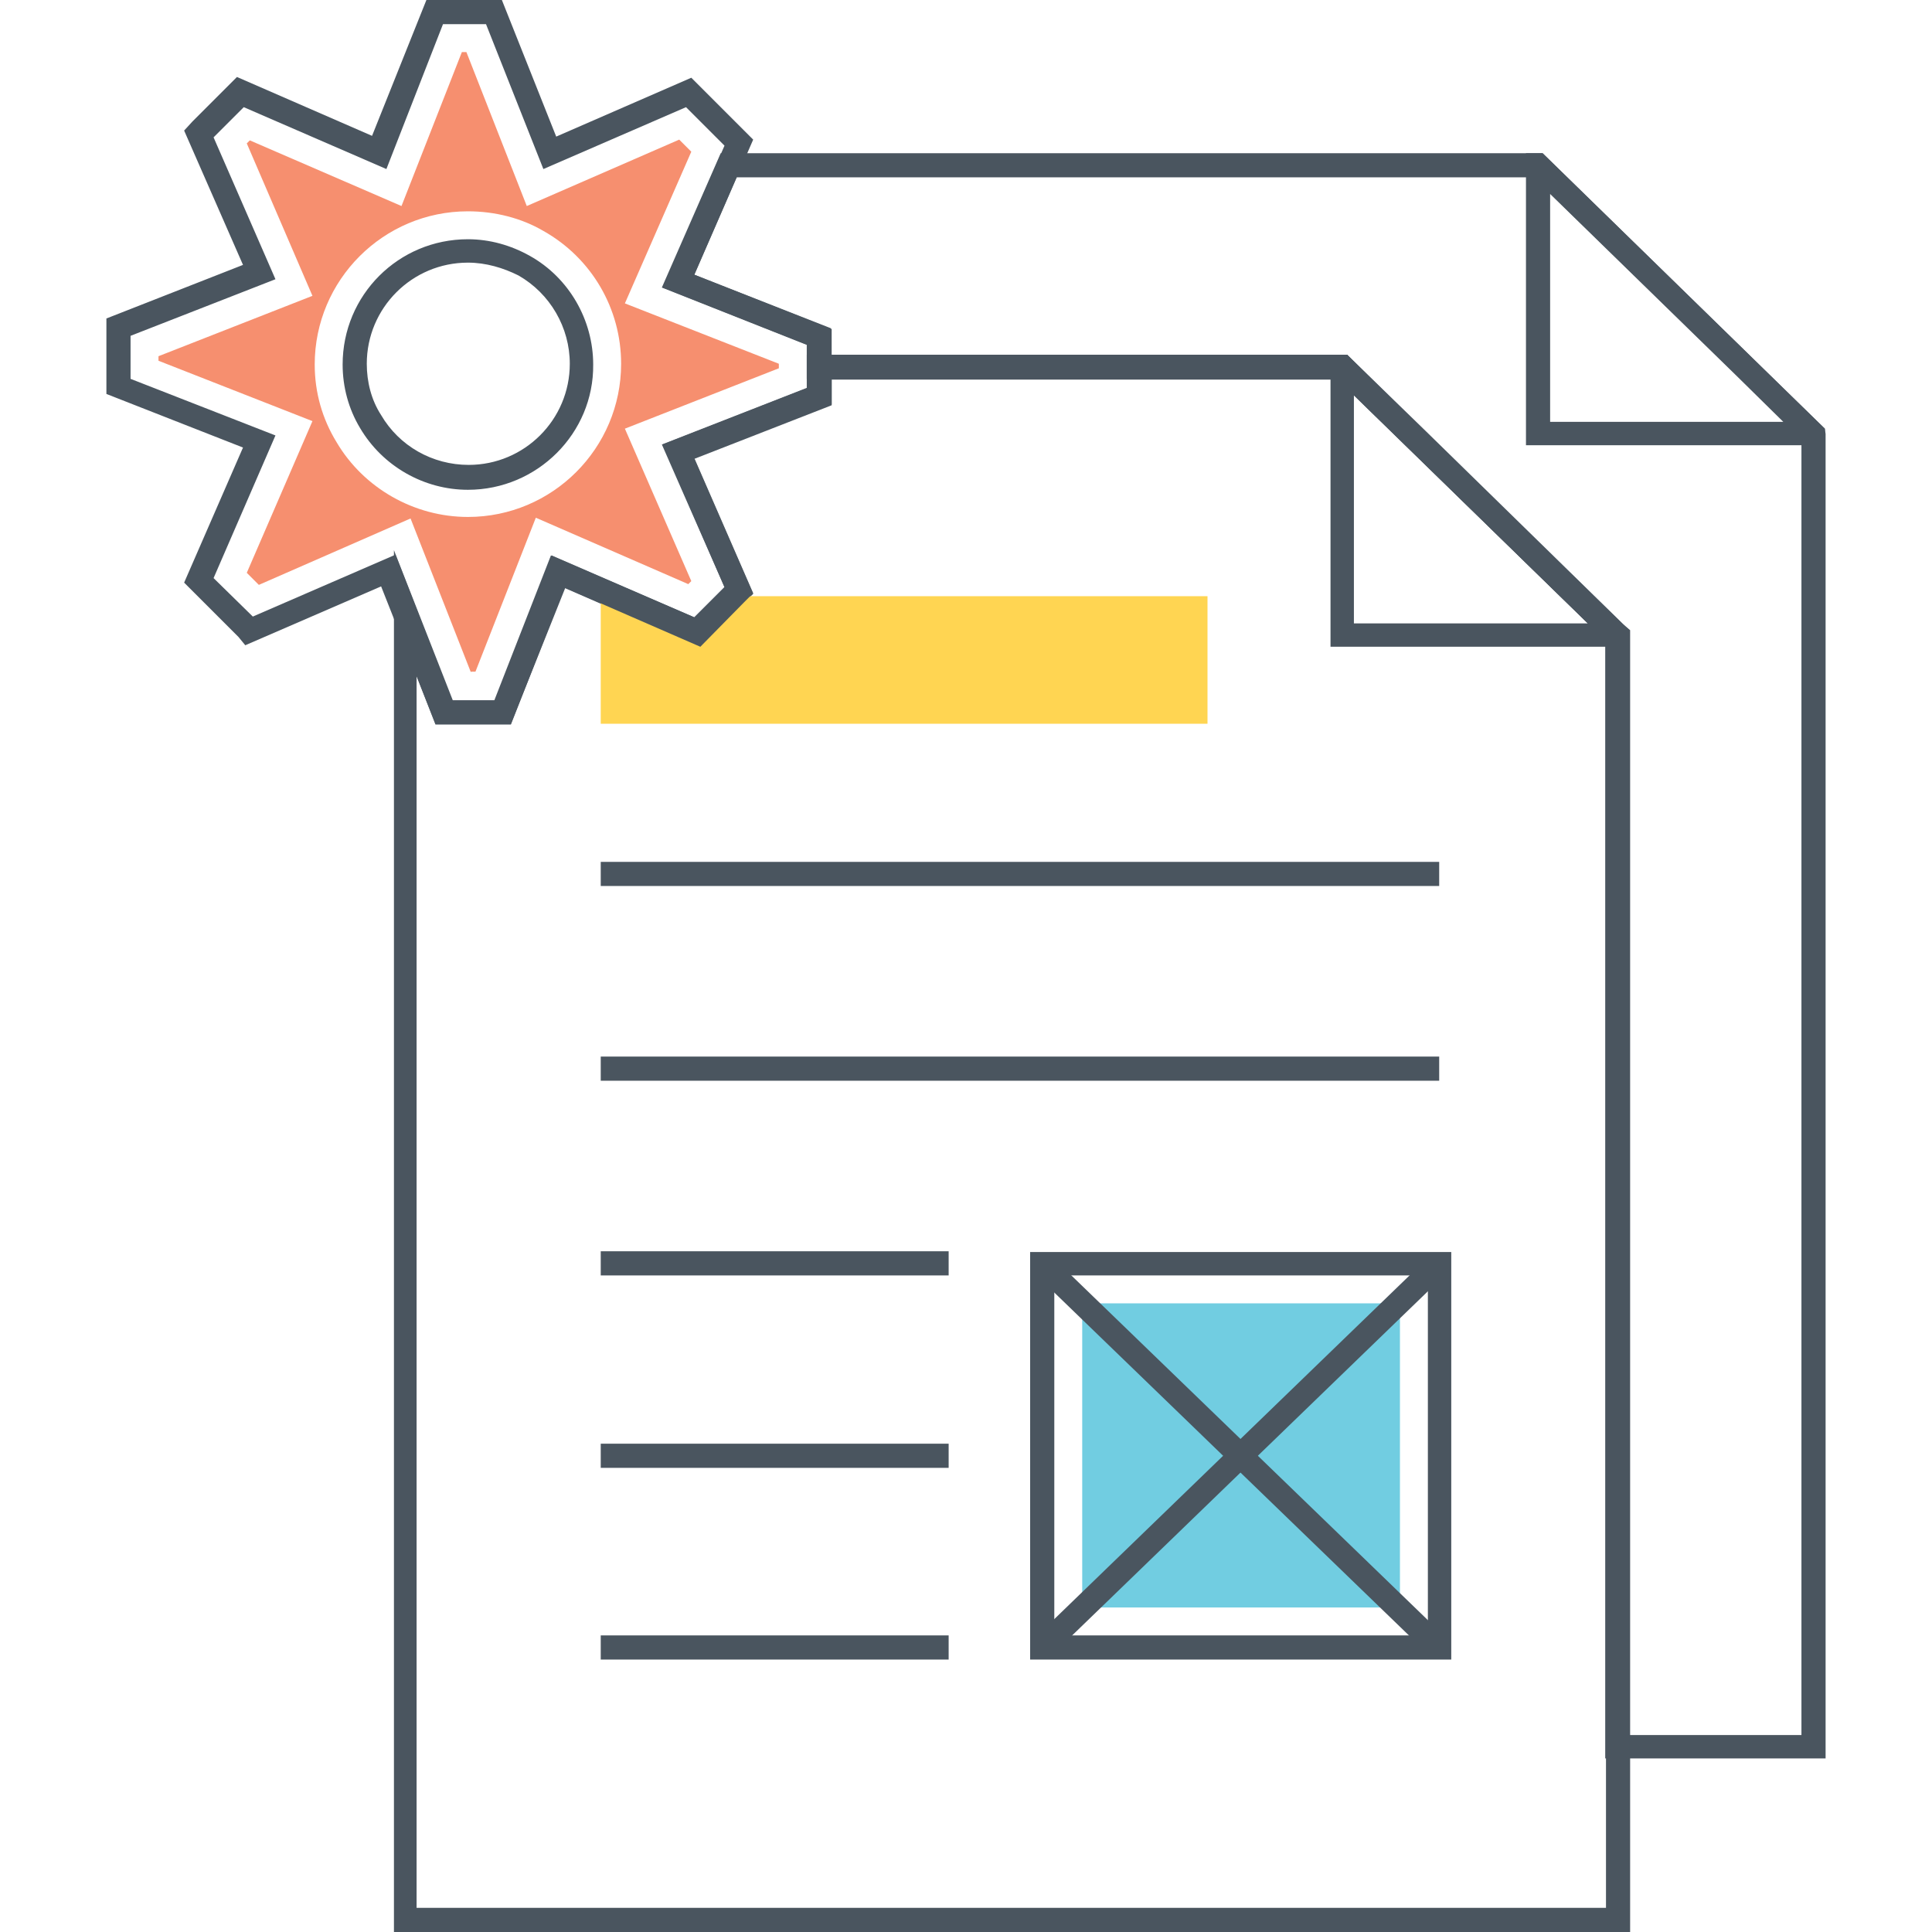
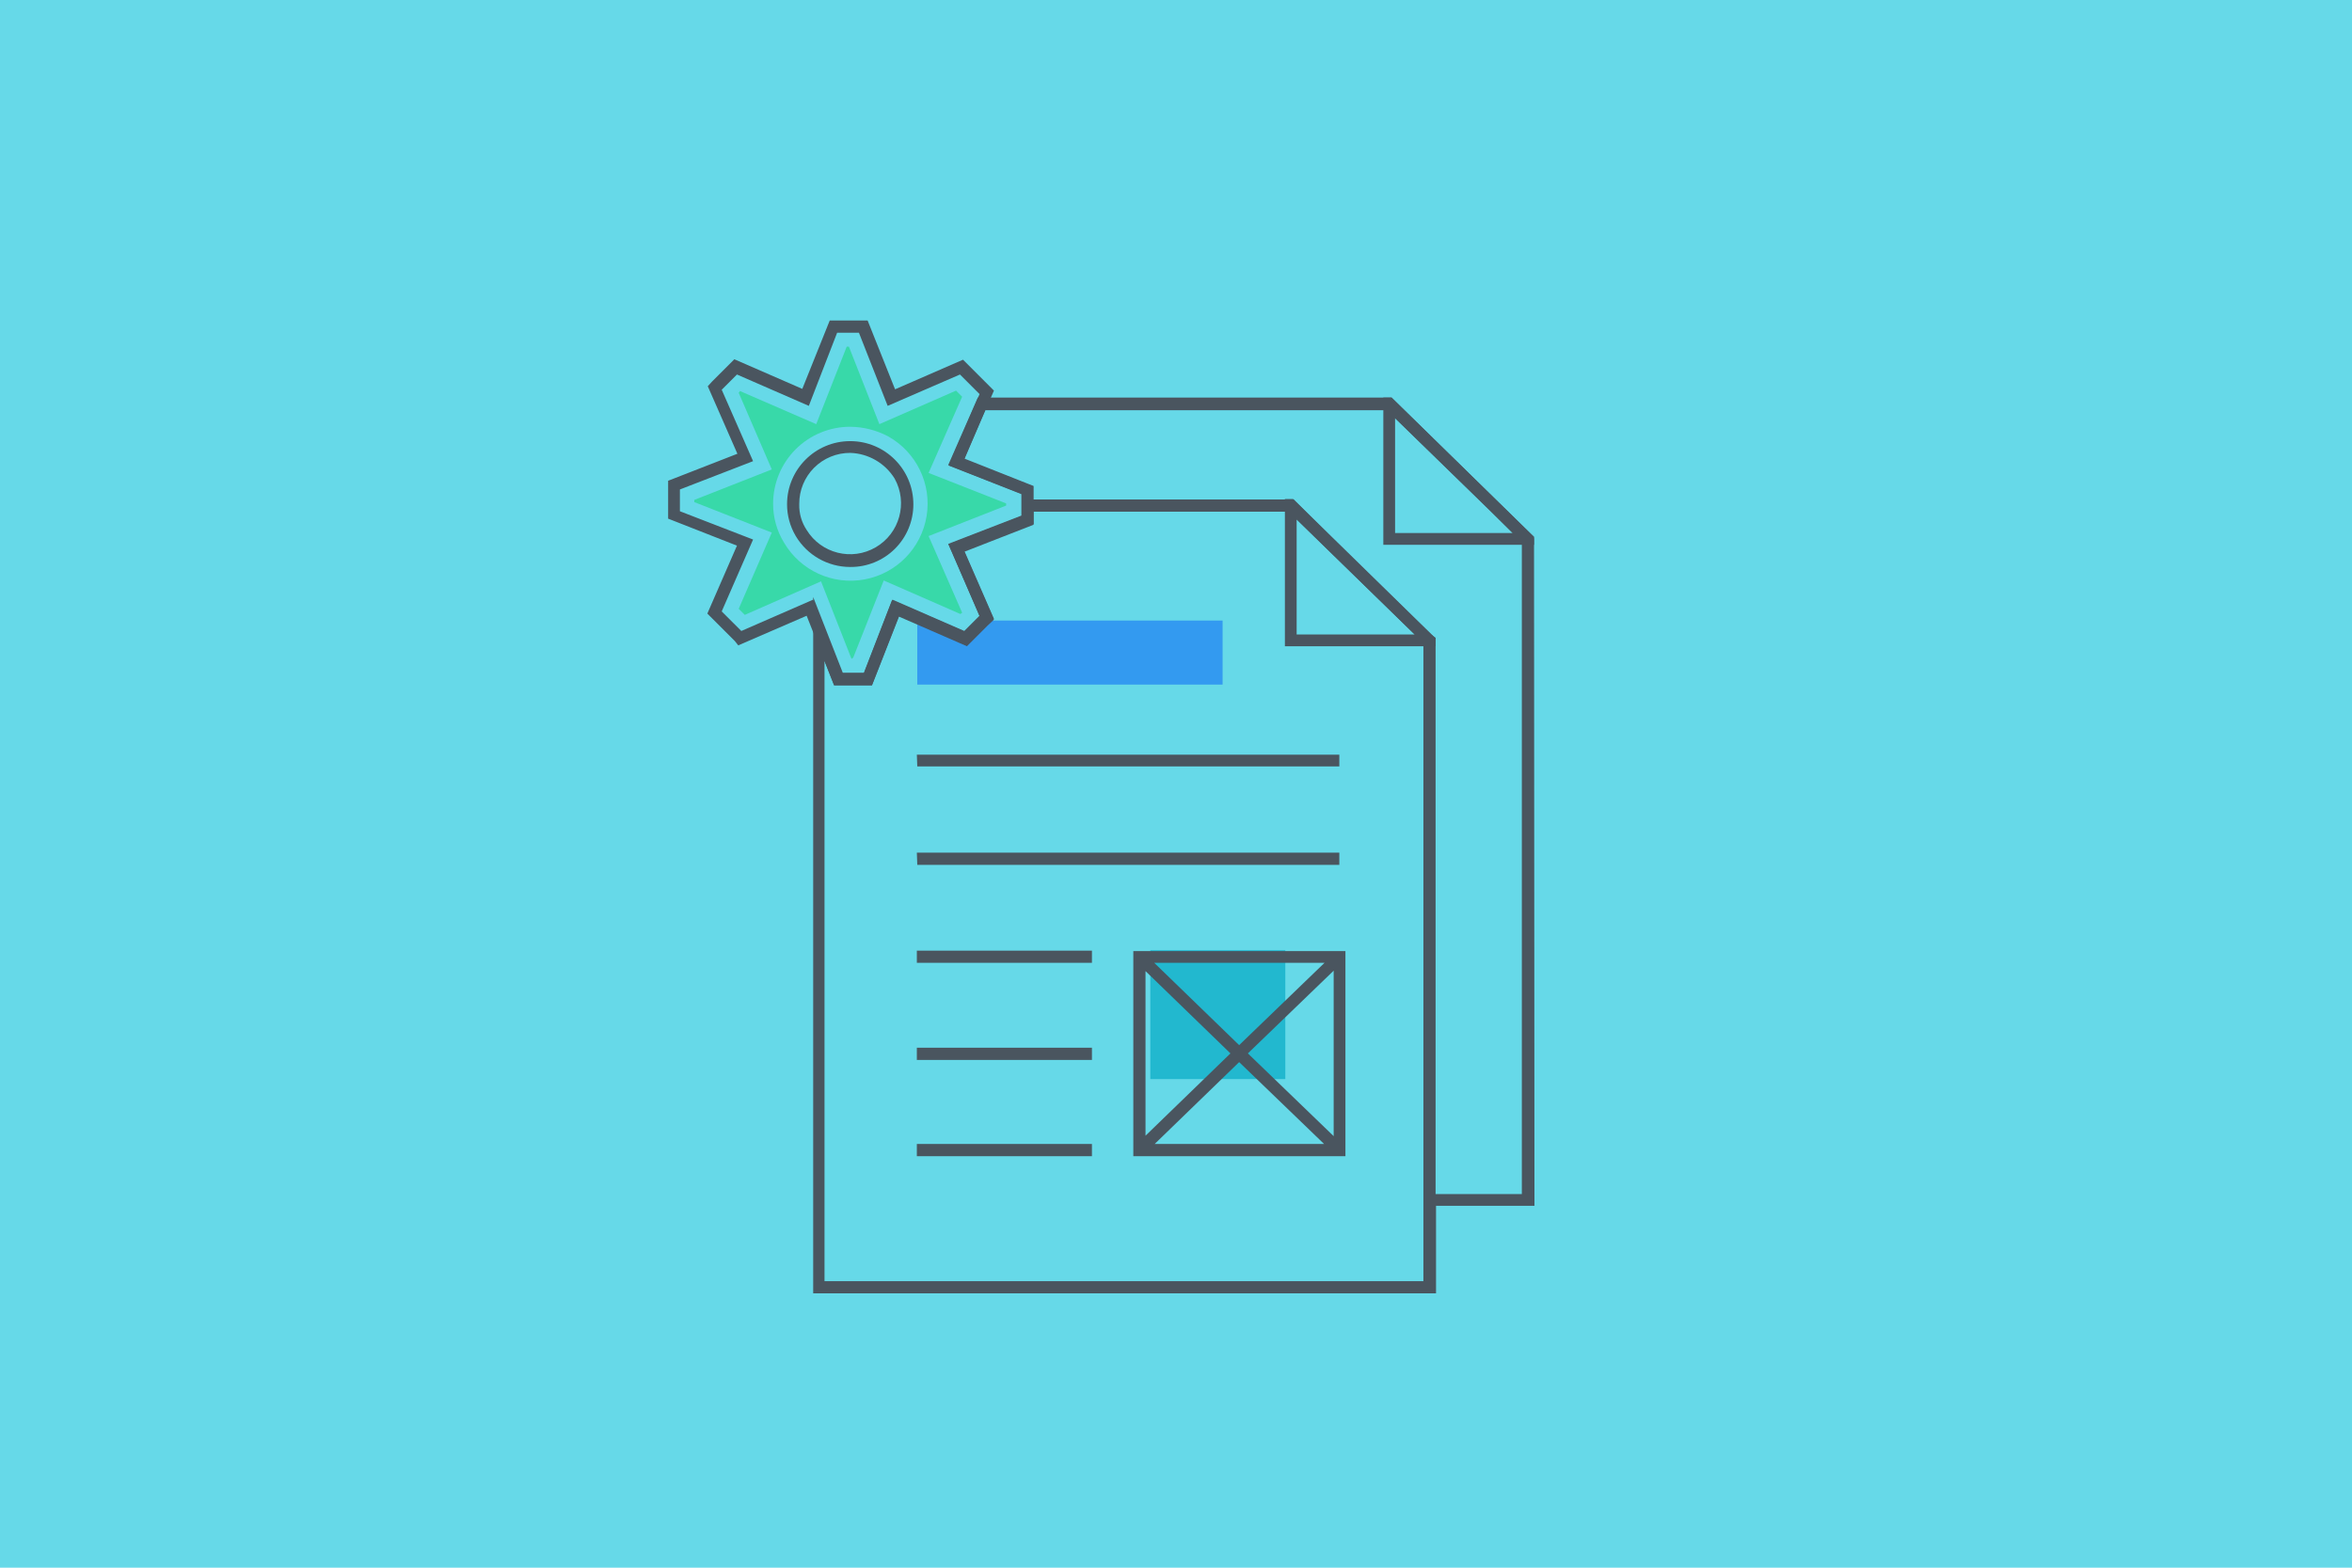
- <svg xmlns="http://www.w3.org/2000/svg" version="1.1" viewBox="0 0 200 200">
-   <path style="fill:#4a555f" d="M167.891,64.531L147.5,44.687l-8.047-7.969H83.516v3.438l-15,5.859L75,60.781l-3.125,3.125L57.109,57.5l-5.859,15h-4.375l-6.094-15.547V200H168.75V65.234L167.891,64.531z M166.172,197.5H43.125V70l1.953,5h7.812l5.547-14.141l13.984,6.094l4.219-4.219l1.328-1.25L71.875,47.5l14.219-5.547v-2.656h52.422l25.938,25.313l1.797,1.719V197.5H166.172z" />
-   <path style="fill:#4a555f" d="M188.906,44.375l-29.219-28.516H74.609l-6.094,13.906l15,5.937v3.516h54.922l25.938,25.313l1.797,1.719v115.781h22.813V44.922L188.906,44.375L188.906,44.375z M186.484,179.609h-17.813V65.234l-21.094-20.625l-8.125-7.891H86.016v-2.734l-14.141-5.547l4.375-10.078h82.5l21.016,20.469l4.922,4.844l1.797,1.797V179.609L186.484,179.609z" />
-   <path style="fill:#4a555f" d="M188.906,44.375l-29.219-28.516h-1.719v30.234h30.937L188.906,44.375L188.906,44.375z M160.469,43.672V20.078l19.219,18.75l4.922,4.844H160.469L160.469,43.672z M167.891,64.531L147.5,44.687l-8.047-7.969h-1.719v30.234h30.938v-1.719L167.891,64.531z M140.156,64.531V40.938l24.219,23.594C164.375,64.531,140.156,64.531,140.156,64.531z M62.188,89.219h86.797v2.5H62.188V89.219z M62.188,109.375h86.797v2.5H62.188V109.375z M62.188,129.531h36.016v2.5H62.188V129.531z M62.188,149.453h36.016v2.5H62.188V149.453z M62.188,169.297h36.016v2.5H62.188V169.297z" />
-   <path style="fill:#ffd552" d="M125,61.719v13.203H62.188V61.719h1.641l8.281,3.672l3.672-3.672H125z" />
-   <path style="fill:#4a555f" d="M52.891,74.922h-7.813l-5.625-14.219l-14.063,6.094l-0.703-0.859l-5.625-5.625l6.094-13.984l-14.141-5.547v-7.813l14.141-5.547l-6.094-13.906l0.859-0.938l4.609-4.609l13.984,6.094L44.141,0h7.813l5.625,14.141l13.984-6.094l6.406,6.406l-6.094,13.984l14.219,5.625v7.813l-14.219,5.547l6.094,13.984l-0.937,0.937L72.5,66.953l-13.984-6.094C58.516,60.859,52.891,74.922,52.891,74.922z M46.797,72.5h4.375l5.859-15l14.844,6.406L75,60.781l-6.406-14.766l15-5.859v-4.453l-15-5.938L75,15.078l-3.984-3.984L56.25,17.5l-5.938-15h-4.453L40,17.5l-14.766-6.406l-3.125,3.125l6.406,14.687l-15,5.859v4.453l15,5.859l-6.406,14.766l4.063,3.984l14.766-6.406C40.938,57.422,46.797,72.5,46.797,72.5z M48.438,50.703c-4.531,0-8.828-2.422-11.172-6.406c-1.172-1.953-1.797-4.219-1.797-6.562c0-7.188,5.781-12.969,12.969-12.969c2.266,0,4.453,0.625,6.406,1.719c4.063,2.266,6.563,6.641,6.563,11.25C61.484,44.844,55.625,50.703,48.438,50.703z M48.438,27.188c-5.781,0-10.469,4.688-10.469,10.469c0,1.875,0.469,3.75,1.484,5.313c1.875,3.203,5.313,5.156,9.063,5.156c5.781,0,10.469-4.688,10.469-10.469c0-3.75-2.031-7.266-5.313-9.141C52.109,27.734,50.312,27.188,48.438,27.188z" />
-   <path style="fill:#f68f6f" d="M48.75,69.609L42.5,53.672l-15.703,6.875l-1.25-1.25l6.797-15.703l-15.938-6.25v-0.469l15.938-6.25l-6.797-15.781l0.313-0.313l15.703,6.797l6.25-15.938h0.469l6.25,15.938l15.781-6.875l1.25,1.25l-6.875,15.703l15.938,6.25v0.469l-15.938,6.25l6.875,15.781l-0.313,0.313l-15.781-6.875l-6.25,15.938H48.75V69.609z M48.438,21.875c-8.75,0-15.859,7.109-15.859,15.859c0,2.891,0.781,5.625,2.266,8.047c2.813,4.766,8.047,7.734,13.594,7.734c8.75,0,15.859-7.109,15.859-15.859c0-5.703-3.047-10.938-8.047-13.75C53.984,22.578,51.25,21.875,48.438,21.875z" />
-   <path style="fill:#4a555f" d="M150.234,171.797h-43.594v-42.188h43.594V171.797z M109.141,169.297h38.672v-37.266h-38.672V169.297z" />
-   <path style="fill:#71cde1" d="M112.031,134.922h32.891v31.484h-32.891V134.922z" />
-   <path style="fill:#4a555f" d="M108.721,129.919l41.112,39.751l-1.738,1.797l-41.113-39.75L108.721,129.919z" />
-   <path style="fill:#4a555f" d="M148.105,129.913l1.738,1.797l-41.101,39.762l-1.738-1.797L148.105,129.913z" />
+ <svg xmlns="http://www.w3.org/2000/svg" viewBox="0 0 540 360">
+   <rect width="540" height="360" style="fill:#66d9e8" />
+   <path d="M280.7,142.5v14.7H210.6V142.5h1.8l9.2,4.1,4.1-4.1Z" style="fill:#339af0" />
+   <path d="M195.5,151.3l-7-17.8L171,141.2l-1.4-1.4,7.6-17.5-17.8-7v-.5l17.8-7-7.6-17.6.3-.4,17.5,7.6,7-17.8h.5l7,17.8,17.6-7.7,1.4,1.4-7.7,17.5,17.8,7v.5l-17.8,7,7.7,17.6-.4.3-17.6-7.7-7,17.7-.4.3ZM195.2,98a17.67,17.67,0,0,0-17.7,17.7,17,17,0,0,0,2.5,8.9,17.7,17.7,0,1,0,23.9-24.4A19,19,0,0,0,195.2,98Z" style="fill:#38d9a9" />
+   <path d="M264.1,218.2h31v29.6h-31Z" style="fill:#22b8cf" />
+   <path d="M352.2,123.8l-.1-.6L319.5,91.3h-95l-6.8,15.5,16.8,6.6v3.9h0v1.1l-16.8,6.5,7.2,16.5-3.5,3.5-16.5-7.2-6.5,16.8h-4.9l-6.8-17.4V297h143V276.9h22.6ZM326.8,294.2H189.3V151.8l2.2,5.6h8.7l6.2-15.8,15.6,6.8,4.7-4.7,1.5-1.4-6.8-15.6,15.9-6.2v-3h58.6l29,28.3,1.9,1.8V276.9h0Zm22.6-20H329.6V146.5l-.5-.4L306,123.5l-9-8.8H237.2v-3l-15.8-6.2,4.8-11.3h92.2l23.5,22.9,5.5,5.4,2,2Z" style="fill:#4a555f" />
+   <path d="M352.1,123.2,319.5,91.3h-1.9v33.8h34.6v-1.9Zm-31.8-.8V96l21.5,20.9,5.5,5.5Zm8.3,23.3-22.8-22.2-8.9-8.9H295v33.8h34.6v-1.9Zm-30.9,0V119.3l27.1,26.4Zm-87.2,27.6h97V176H210.6Zm0,22.5h97v2.8H210.6Zm0,22.5h40.2v2.8H210.5Zm0,22.3h40.2v2.8H210.5Zm0,22.1h40.2v2.8H210.5Z" style="fill:#4a555f" />
+   <path d="M200.2,157.3h-8.7l-6.3-15.9-15.7,6.8-.8-1-6.3-6.3,6.8-15.6-15.8-6.2v-8.7l15.9-6.2-6.8-15.5,1-1.1,5.1-5.1,15.6,6.8,6.3-15.7h8.7l6.3,15.8,15.6-6.8,7.1,7.1-6.8,15.6,15.9,6.3v8.7l-15.9,6.2,6.8,15.6-1.1,1-5.1,5.1-15.6-6.8Zm-6.8-2.7h4.9l6.5-16.8,16.6,7.2,3.5-3.5L217.8,125l16.8-6.5v-5l-16.8-6.6,7.1-16.4L220.4,86l-16.6,7.2-6.6-16.8h-5l-6.5,16.8L169.2,86l-3.5,3.5,7.2,16.4-16.8,6.5v5l16.8,6.5-7.2,16.5,4.5,4.5,16.5-7.2Zm1.8-24.4a14.56,14.56,0,0,1-12.5-7.1,14.3,14.3,0,0,1-2-7.3,14.5,14.5,0,0,1,29,0,14.36,14.36,0,0,1-14.5,14.4Zm0-26.2a11.65,11.65,0,0,0-11.7,11.7v.1a10.18,10.18,0,0,0,1.7,5.9,11.7,11.7,0,0,0,20.2-11.8,12.45,12.45,0,0,0-10.2-5.9Z" style="fill:#4a555f" />
+   <path d="M260.2,218.4v47.1h48.7V218.4Zm22.3,23.5L263,260.8V223ZM265,221.1h39.1L284.5,240Zm19.5,22.8L304,262.7H265.1Zm2-2,19.7-19v38Z" style="fill:#4a555f" />
</svg>
